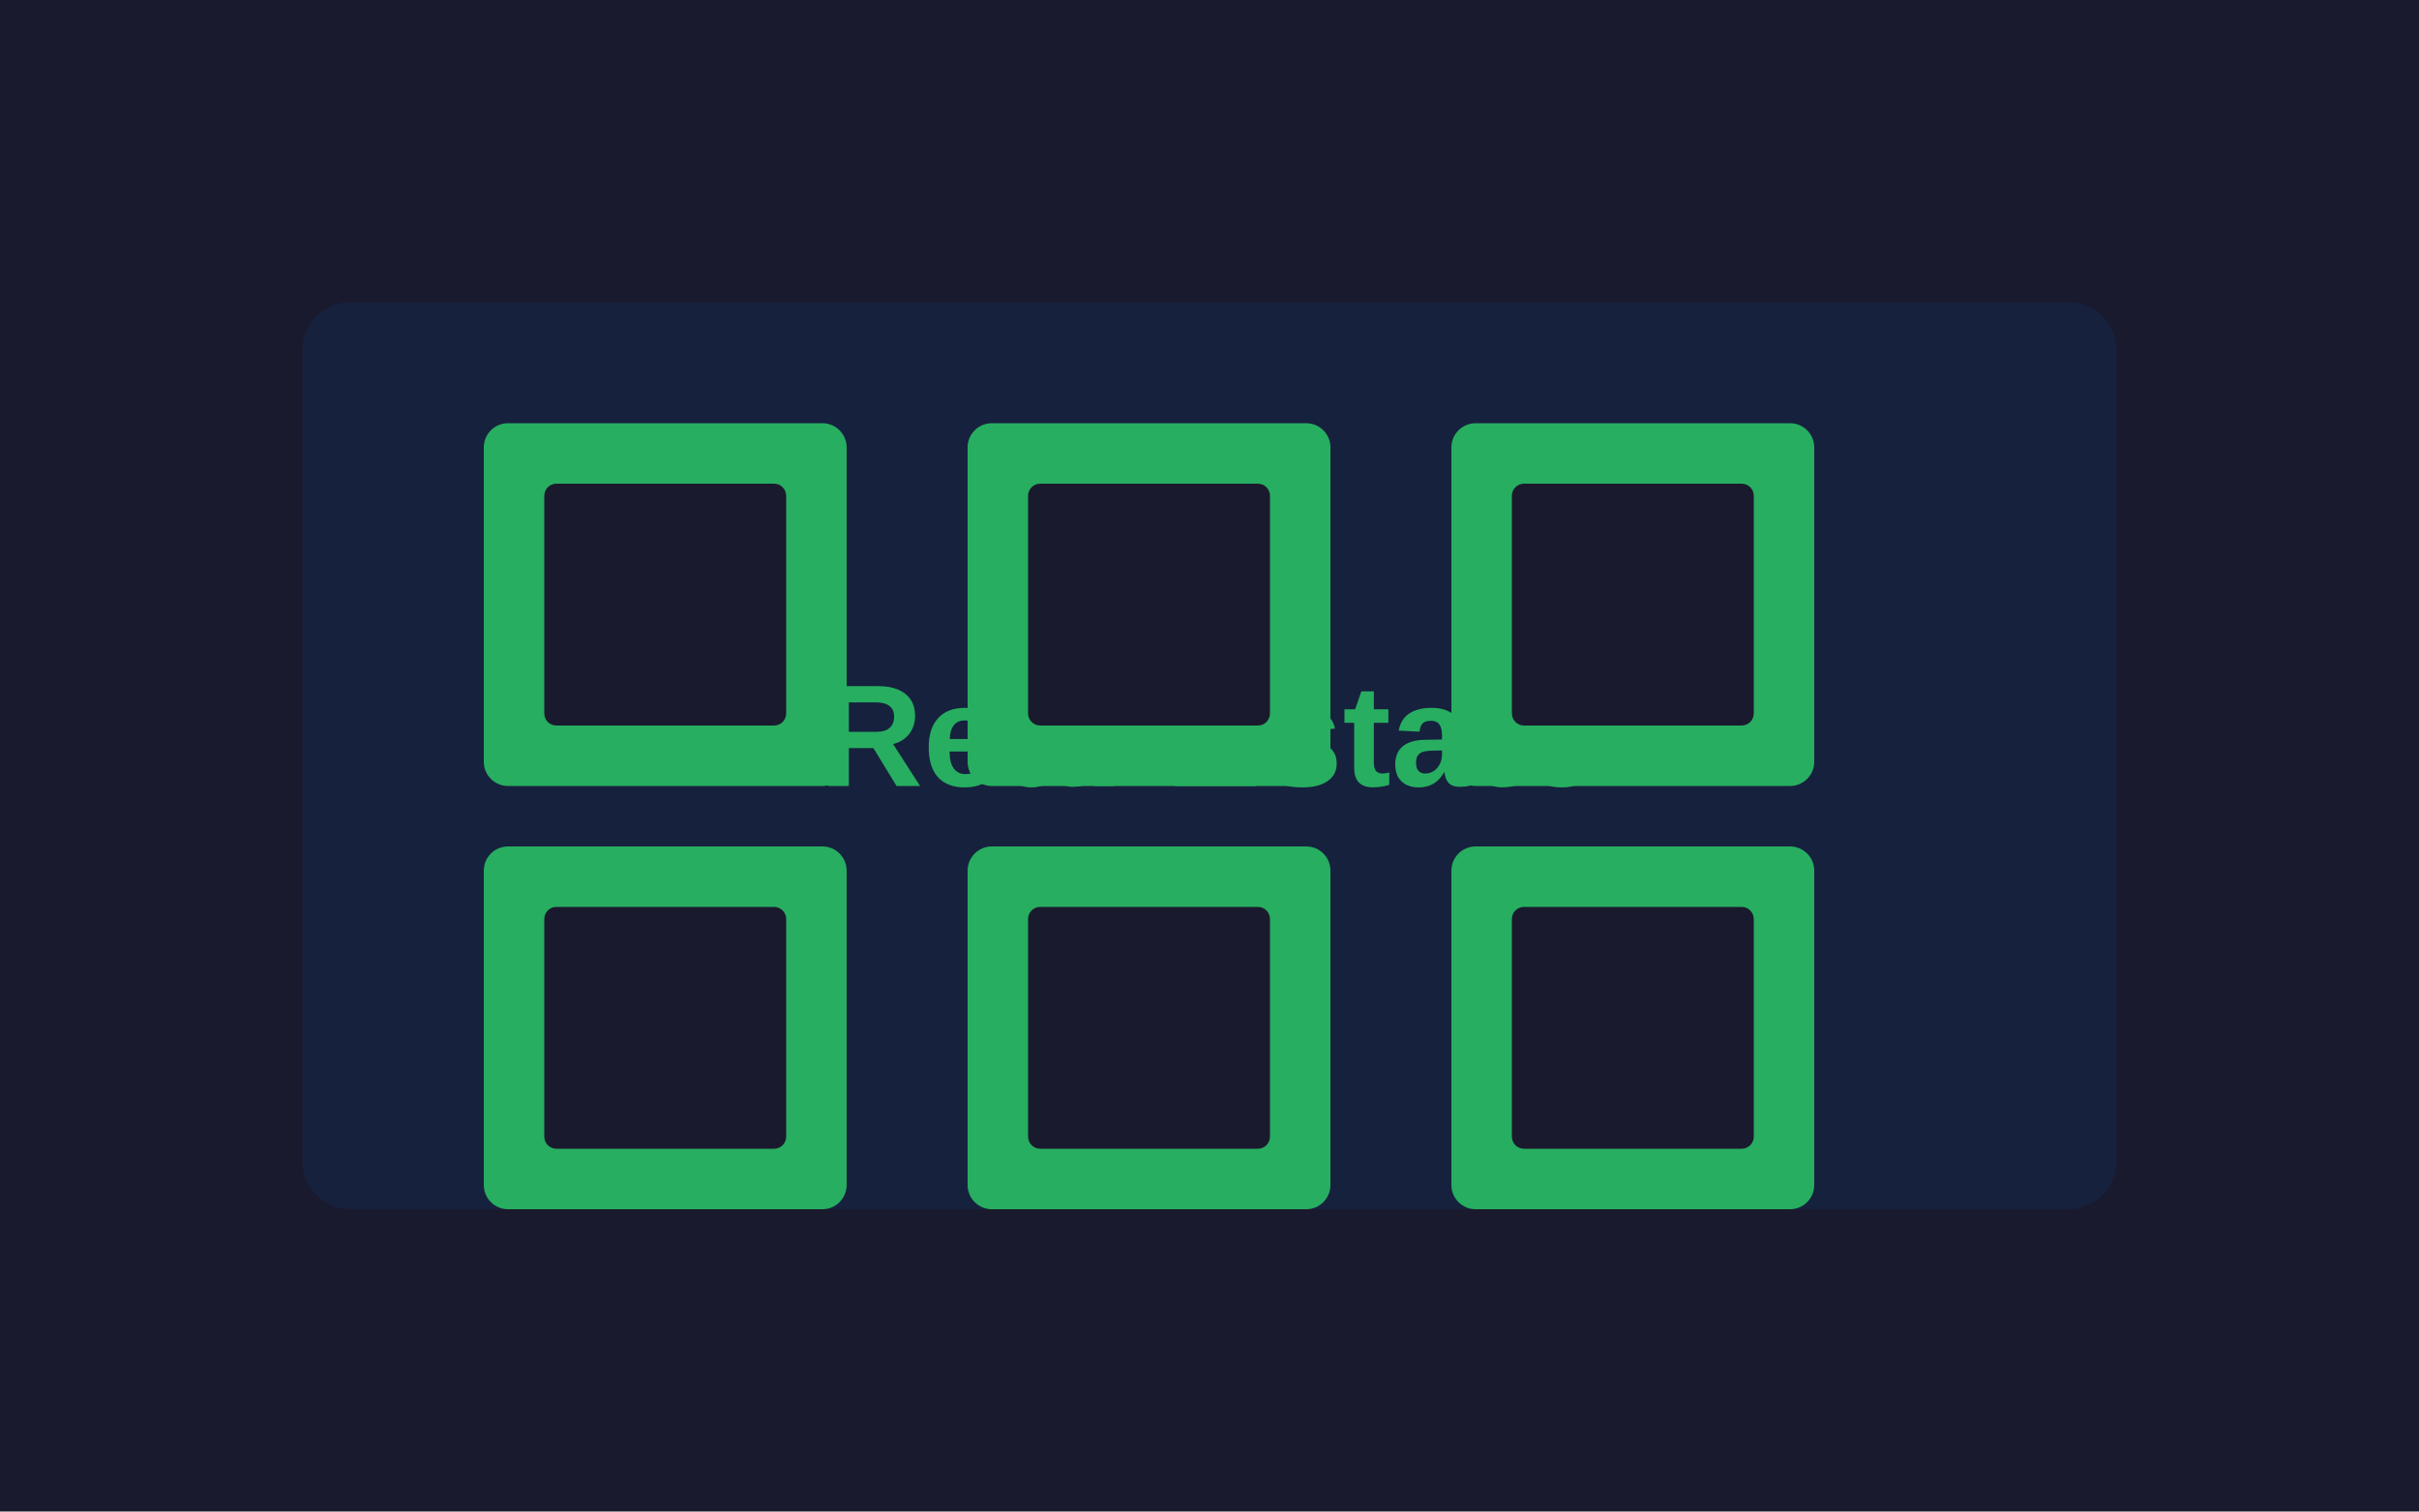
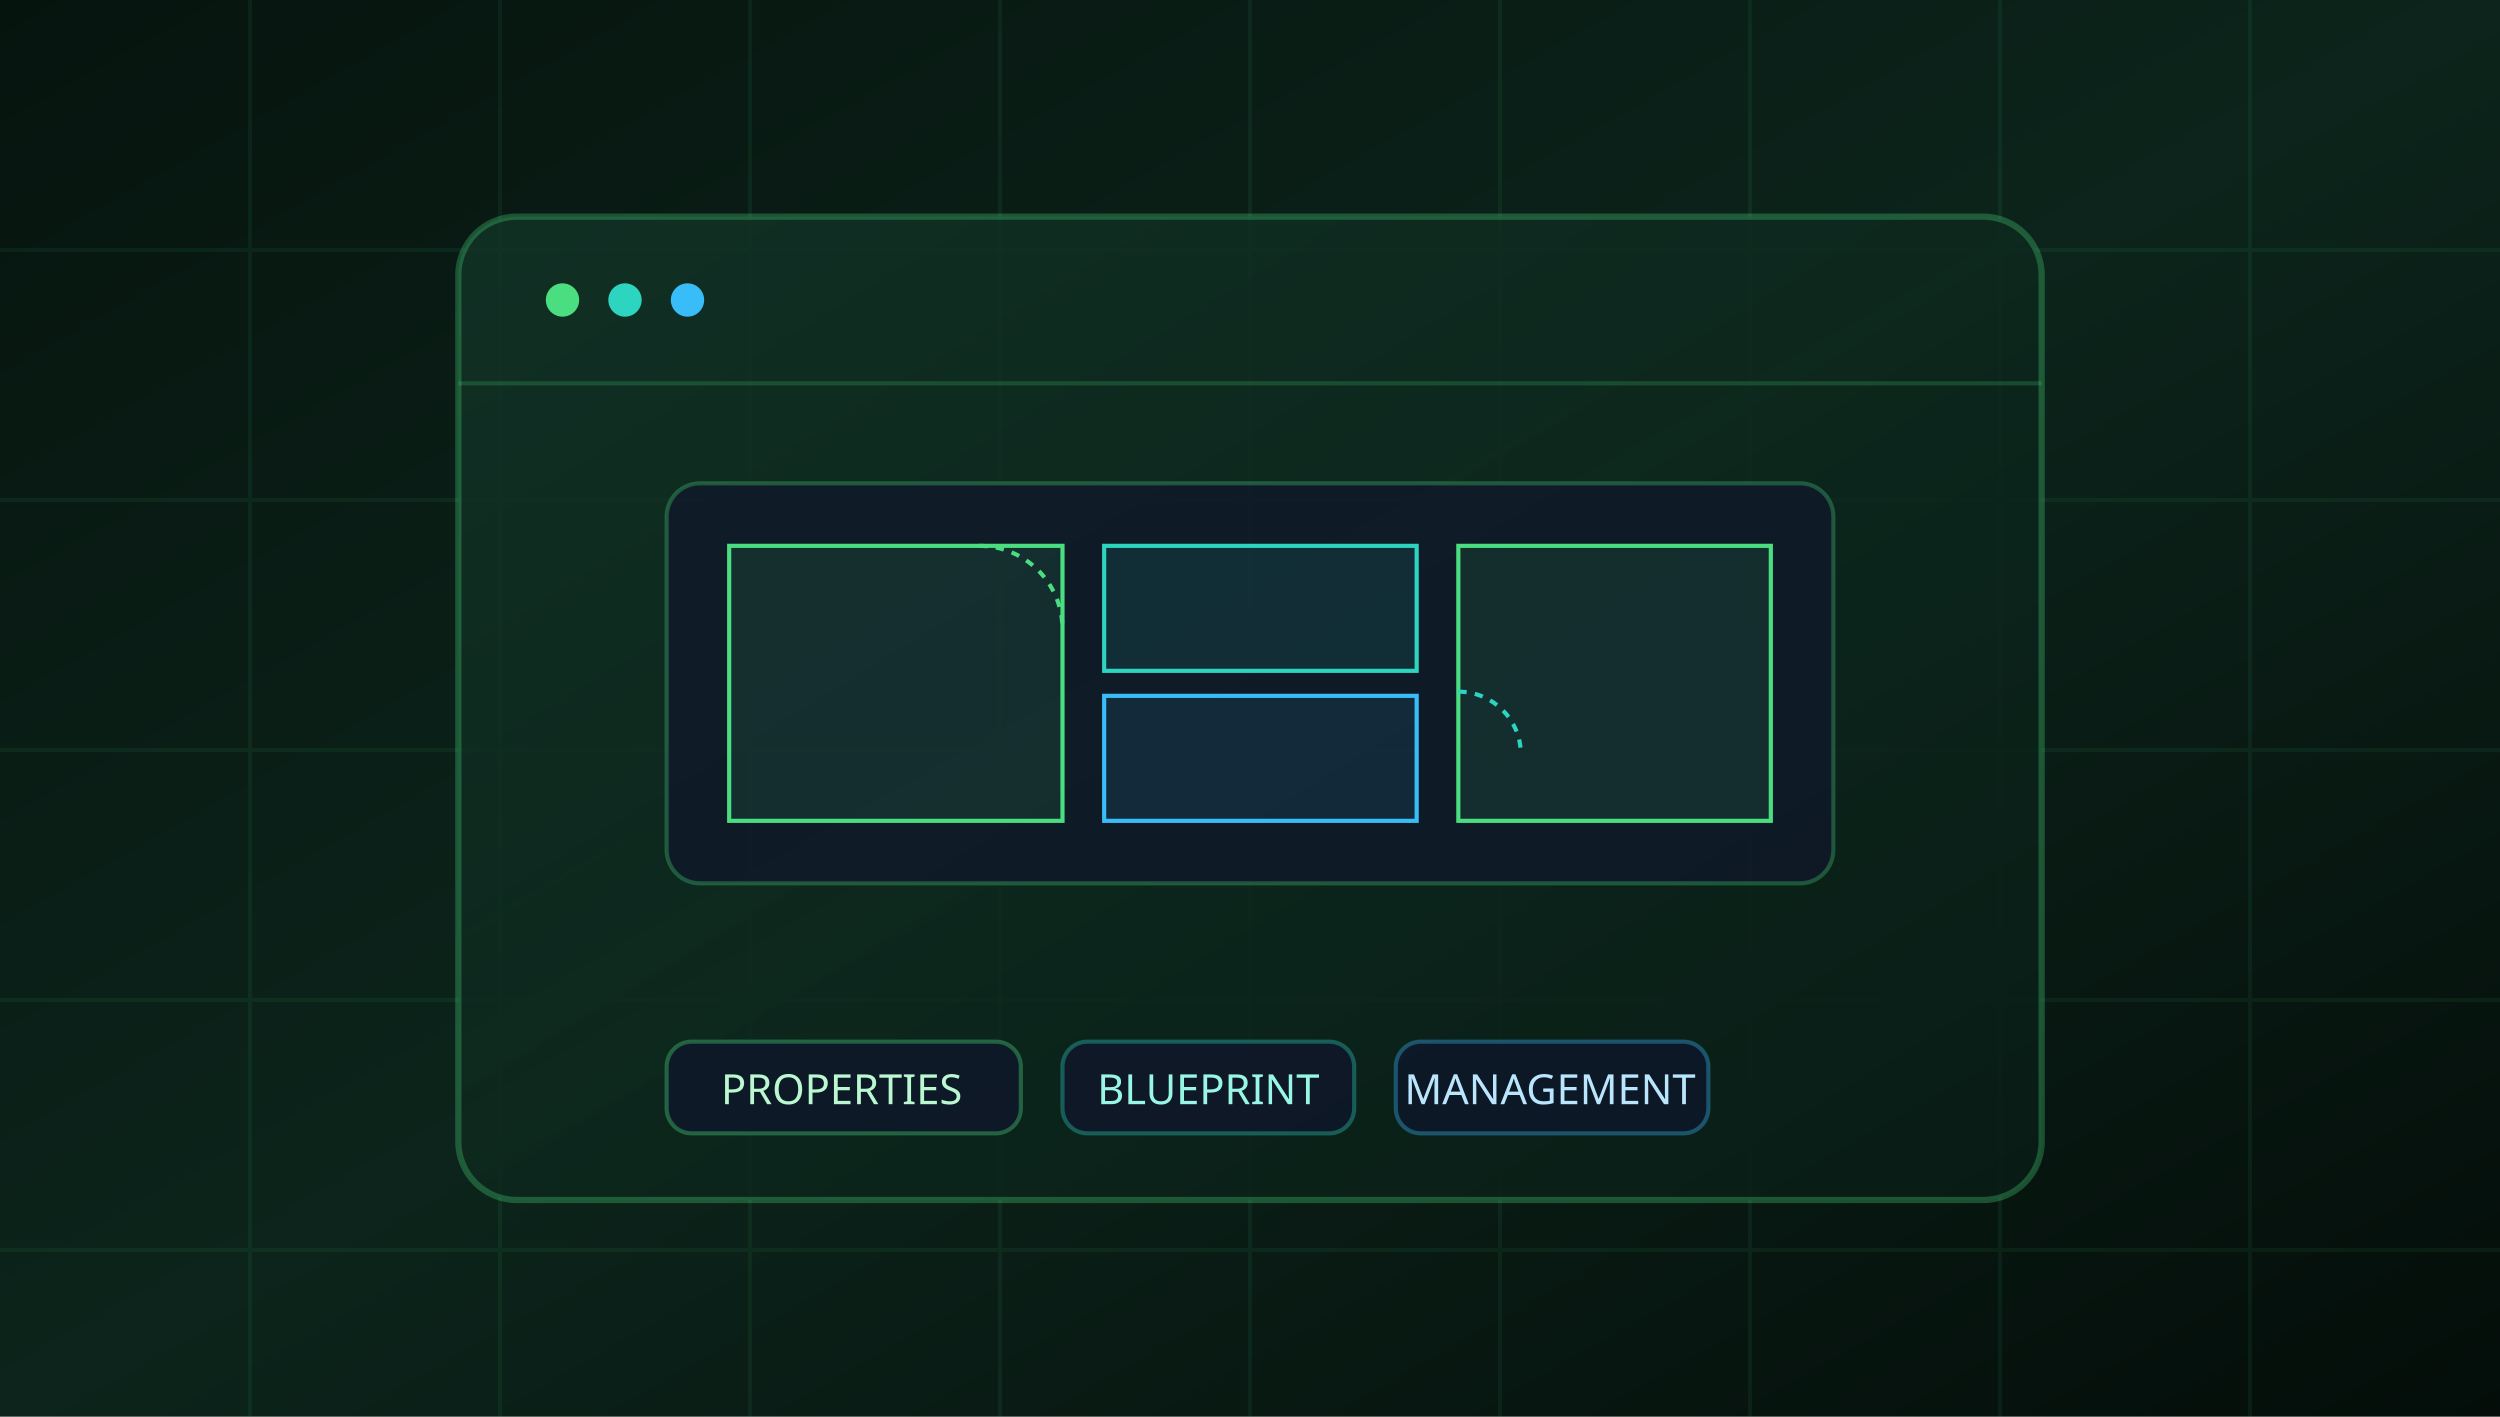
- <svg xmlns="http://www.w3.org/2000/svg" width="400" height="250" viewBox="0 0 400 250" fill="none">
-   <rect width="400" height="250" fill="#1a1a2e" />
-   <rect x="50" y="50" width="300" height="150" fill="#16213e" rx="8" />
-   <text x="200" y="130" text-anchor="middle" fill="#27ae60" font-family="Arial, sans-serif" font-size="24" font-weight="bold">Real Estate</text>
-   <rect x="80" y="70" width="60" height="60" fill="#27ae60" rx="4" />
-   <rect x="160" y="70" width="60" height="60" fill="#27ae60" rx="4" />
-   <rect x="240" y="70" width="60" height="60" fill="#27ae60" rx="4" />
-   <rect x="80" y="140" width="60" height="60" fill="#27ae60" rx="4" />
-   <rect x="160" y="140" width="60" height="60" fill="#27ae60" rx="4" />
-   <rect x="240" y="140" width="60" height="60" fill="#27ae60" rx="4" />
-   <rect x="90" y="80" width="40" height="40" fill="#1a1a2e" rx="2" />
-   <rect x="170" y="80" width="40" height="40" fill="#1a1a2e" rx="2" />
-   <rect x="250" y="80" width="40" height="40" fill="#1a1a2e" rx="2" />
-   <rect x="90" y="150" width="40" height="40" fill="#1a1a2e" rx="2" />
-   <rect x="170" y="150" width="40" height="40" fill="#1a1a2e" rx="2" />
-   <rect x="250" y="150" width="40" height="40" fill="#1a1a2e" rx="2" />
+ <svg xmlns="http://www.w3.org/2000/svg" width="600" height="340" viewBox="0 0 600 340" fill="none">
+   <defs>
+     <linearGradient id="re_bg" x1="0%" y1="0%" x2="100%" y2="100%">
+       <stop offset="0%" stop-color="#06140e" />
+       <stop offset="50%" stop-color="#0c241b" />
+       <stop offset="100%" stop-color="#040d09" />
+     </linearGradient>
+     <linearGradient id="re_card" x1="0%" y1="0%" x2="100%" y2="100%">
+       <stop offset="0%" stop-color="#123326" stop-opacity="0.85" />
+       <stop offset="100%" stop-color="#081c15" stop-opacity="0.9" />
+     </linearGradient>
+   </defs>
+   <rect width="600" height="340" fill="url(#re_bg)" />
+   <g opacity="0.07" stroke="#4ade80" stroke-width="1">
+     <path d="M0 60 H600 M0 120 H600 M0 180 H600 M0 240 H600 M0 300 H600" />
+     <path d="M60 0 V340 M120 0 V340 M180 0 V340 M240 0 V340 M300 0 V340 M360 0 V340 M420 0 V340 M480 0 V340 M540 0 V340" />
+   </g>
+   <rect x="110" y="52" width="380" height="236" rx="14" fill="url(#re_card)" stroke="rgba(74, 222, 128, 0.3)" stroke-width="1.5" />
+   <path d="M110 92 H490" stroke="rgba(74, 222, 128, 0.2)" stroke-width="1" />
+   <circle cx="135" cy="72" r="4" fill="#4ade80" />
+   <circle cx="150" cy="72" r="4" fill="#2dd4bf" />
+   <circle cx="165" cy="72" r="4" fill="#38bdf8" />
+   <g transform="translate(160, 116)">
+     <rect x="0" y="0" width="280" height="96" rx="8" fill="rgba(15, 23, 42, 0.75)" stroke="rgba(74, 222, 128, 0.3)" stroke-width="1" />
+     <rect x="15" y="15" width="80" height="66" fill="rgba(74, 222, 128, 0.1)" stroke="#4ade80" stroke-width="1" />
+     <rect x="105" y="15" width="75" height="30" fill="rgba(45, 212, 191, 0.1)" stroke="#2dd4bf" stroke-width="1" />
+     <rect x="105" y="51" width="75" height="30" fill="rgba(56, 189, 248, 0.1)" stroke="#38bdf8" stroke-width="1" />
+     <rect x="190" y="15" width="75" height="66" fill="rgba(74, 222, 128, 0.1)" stroke="#4ade80" stroke-width="1" />
+     <path d="M75 15 A 20 20 0 0 1 95 35" stroke="#4ade80" stroke-width="1" stroke-dasharray="2 2" fill="none" />
+     <path d="M190 50 A 15 15 0 0 1 205 65" stroke="#2dd4bf" stroke-width="1" stroke-dasharray="2 2" fill="none" />
+   </g>
+   <g transform="translate(160, 250)">
+     <rect x="0" y="0" width="85" height="22" rx="6" fill="rgba(15, 23, 42, 0.85)" stroke="rgba(74, 222, 128, 0.35)" stroke-width="1" />
+     <text x="42" y="15" text-anchor="middle" fill="#bbf7d0" font-family="'Questrial', sans-serif" font-size="10" font-weight="500">PROPERTIES</text>
+     <rect x="95" y="0" width="70" height="22" rx="6" fill="rgba(15, 23, 42, 0.85)" stroke="rgba(45, 212, 191, 0.35)" stroke-width="1" />
+     <text x="130" y="15" text-anchor="middle" fill="#99f6e4" font-family="'Questrial', sans-serif" font-size="10" font-weight="500">BLUEPRINT</text>
+     <rect x="175" y="0" width="75" height="22" rx="6" fill="rgba(15, 23, 42, 0.85)" stroke="rgba(56, 189, 248, 0.35)" stroke-width="1" />
+     <text x="212" y="15" text-anchor="middle" fill="#bae6fd" font-family="'Questrial', sans-serif" font-size="10" font-weight="500">MANAGEMENT</text>
+   </g>
</svg>
